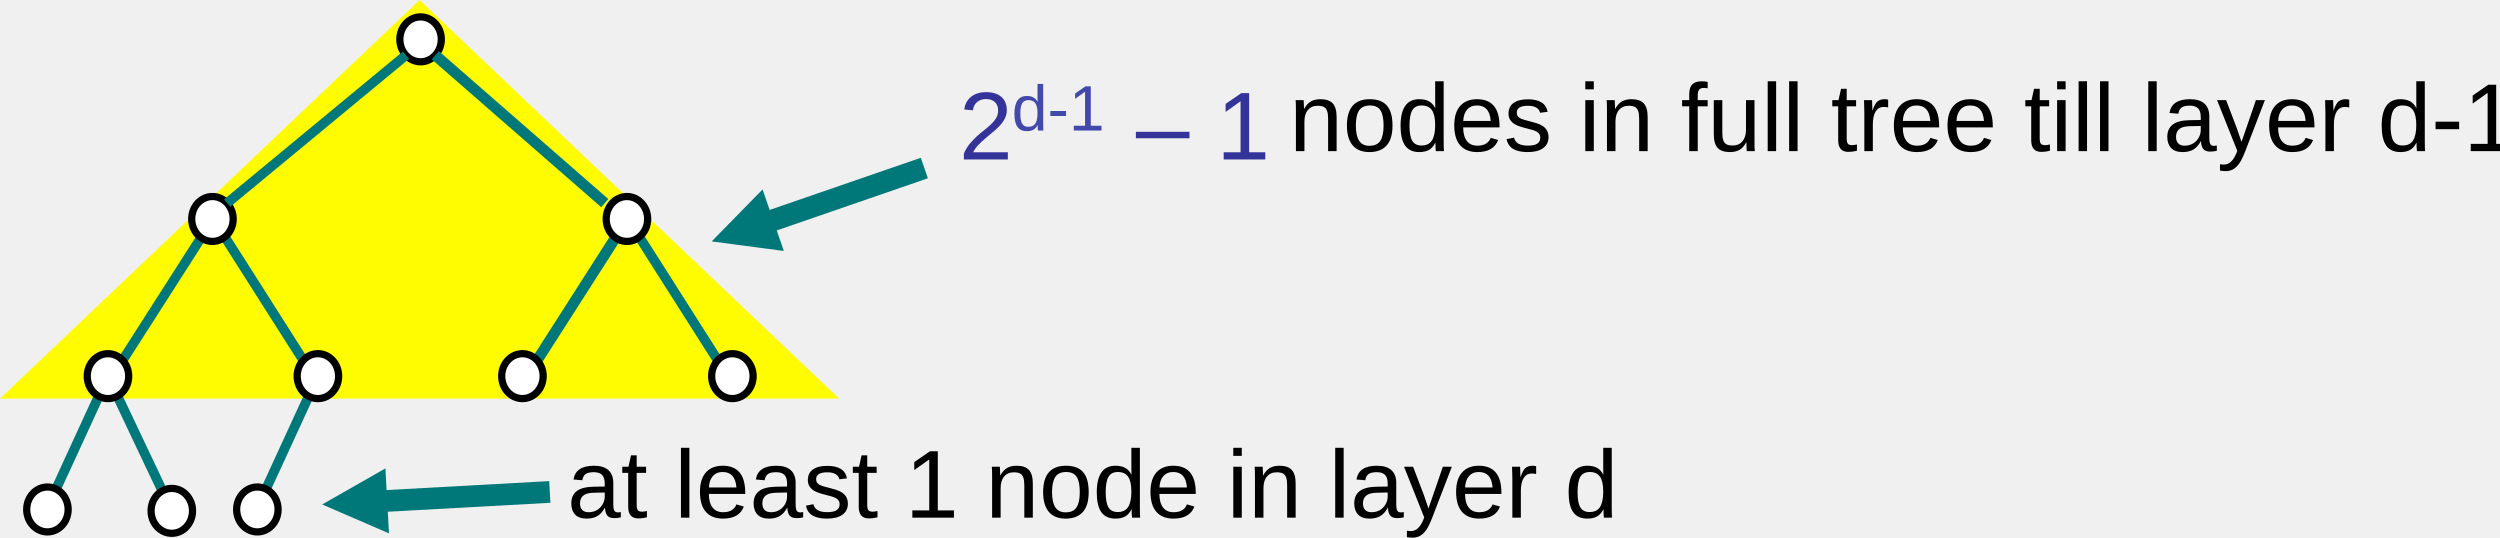
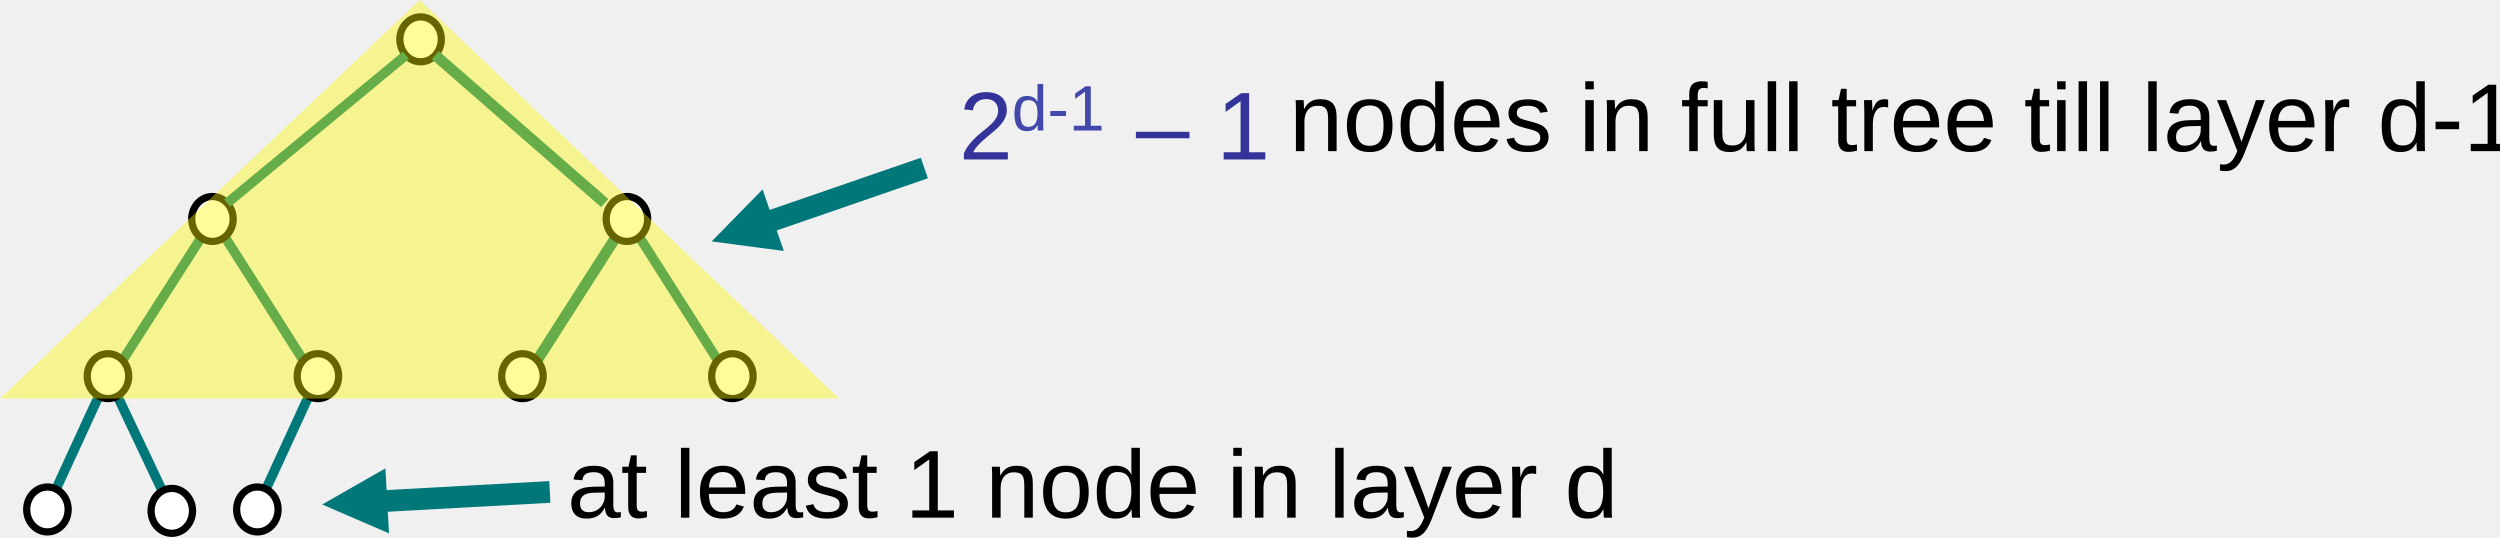
<svg xmlns="http://www.w3.org/2000/svg" width="647.949" height="139.423" id="svg4126" version="1.1">
  <defs id="defs4128">
    <clipPath clipPathUnits="userSpaceOnUse" id="clipPath482">
      <path d="m 0,2.324581e-5 720,0 0,540 L 0,540 0,2.324581e-5 z" id="path484" />
    </clipPath>
  </defs>
  <g id="layer1" transform="translate(104.1655,-217.0671)">
-     <path d="M -104.165,320.375 4.585,217.067 113.335,320.375 l -217.5,0 z" style="fill:#fffb00;fill-opacity:1;fill-rule:evenodd;stroke:none" id="path56" />
-     <text style="font-size:15px" id="text60" x="144.404" y="258.403">
-       <tspan id="tspan62" y="258.403" x="144.404" style="font-size:25px;font-variant:normal;font-weight:normal;writing-mode:lr-tb;fill:#333399;fill-opacity:1;fill-rule:nonzero;stroke:none;font-family:Arial;-inkscape-font-specification:Arial">2</tspan>
-     </text>
-     <text style="font-size:15px" id="text66" x="158.051" y="250.903">
-       <tspan id="tspan68" y="250.903" x="158.051 167.263 173.324" style="font-size:16.667px;font-variant:normal;font-weight:normal;writing-mode:lr-tb;fill:#4349aa;fill-opacity:1;fill-rule:nonzero;stroke:none;font-family:Arial;-inkscape-font-specification:Arial">d-1</tspan>
-     </text>
-     <text style="font-size:15px" id="text72" x="190.229" y="258.403">
-       <tspan id="tspan74" y="258.403" x="190.229 203.866 211.679 211.679 225.316" style="font-size:25px;font-variant:normal;font-weight:normal;writing-mode:lr-tb;fill:#333399;fill-opacity:1;fill-rule:nonzero;stroke:none;font-family:Arial;-inkscape-font-specification:Arial">– 1</tspan>
-     </text>
    <text style="font-size:15px" id="text78" x="233.149" y="258.403">
      <tspan id="tspan80" x="310.824 345.344" style="font-size:25px;font-variant:normal;font-weight:normal;writing-mode:lr-tb;fill:#000000;fill-opacity:1;fill-rule:nonzero;stroke:none;font-family:Tahoma;-inkscape-font-specification:Tahoma" />
    </text>
-     <path id="path98" style="fill:none;stroke:#007879;stroke-width:5.625;stroke-linecap:butt;stroke-linejoin:round;stroke-miterlimit:10;stroke-opacity:1;stroke-dasharray:none" d="M 135.404,260.615 85.598,277.804" />
-     <path d="m 93.48,266.158 -13.199,13.481 18.704,2.471 -5.505,-15.952 z" style="fill:#007879;fill-opacity:1;fill-rule:evenodd;stroke:none" id="path100" />
-     <g transform="matrix(1.25,0,0,-1.25,-239.1655,469.4645)" id="g478">
-       <g id="g480" clip-path="url(#clipPath482)">
-         <g id="g486" transform="matrix(7.874014e-5,0,0,7.874014e-5,117.5369,95.99418)">
-           <path d="M -0.029,0.008 163180.1,354750" style="fill:none;stroke:#007879;stroke-width:25400;stroke-linecap:butt;stroke-linejoin:round;stroke-miterlimit:10;stroke-opacity:1;stroke-dasharray:none" id="path488" />
-         </g>
-         <g id="g490" transform="matrix(-7.874014e-5,0,0,7.874014e-5,143.6237,95.99418)">
-           <path d="M 0.079,0.008 168122,354750" style="fill:none;stroke:#007879;stroke-width:25400;stroke-linecap:butt;stroke-linejoin:round;stroke-miterlimit:10;stroke-opacity:1;stroke-dasharray:none" id="path492" />
-         </g>
-         <path d="m 113.534,96.285 c 0,2.571 1.925,4.655 4.299,4.655 2.374,0 4.299,-2.084 4.299,-4.655 0,-2.571 -1.925,-4.656 -4.299,-4.656 -2.374,0 -4.299,2.084 -4.299,4.656 z" style="fill:#ffffff;fill-opacity:1;fill-rule:evenodd;stroke:none" id="path494" />
-         <g id="g496" transform="matrix(7.874014e-5,0,0,-7.874014e-5,113.5339,100.9406)">
-           <path d="M 0.009,59125.04 C 0.009,26471.21 24441.64,0.048 54592.04,0.048 84742.33,0.048 109184,26471.21 109184,59125.04 109184,91778.86 84742.33,118250 54592.04,118250 24441.64,118250 0.009,91778.86 0.009,59125.04 z" style="fill:none;stroke:#000000;stroke-width:19050;stroke-linecap:butt;stroke-linejoin:round;stroke-miterlimit:10;stroke-opacity:1;stroke-dasharray:none" id="path498" />
-         </g>
-         <path d="m 139.325,95.994 c 0,2.571 1.925,4.656 4.299,4.656 2.374,0 4.299,-2.084 4.299,-4.656 0,-2.571 -1.925,-4.656 -4.299,-4.656 -2.374,0 -4.299,2.084 -4.299,4.656 z" style="fill:#ffffff;fill-opacity:1;fill-rule:evenodd;stroke:none" id="path500" />
-         <g id="g502" transform="matrix(7.874014e-5,0,0,-7.874014e-5,139.3251,100.6497)">
-           <path d="M -0.035,59125.03 C -0.035,26471.21 24441.69,0.047 54591.99,0.047 84742.29,0.047 109184,26471.21 109184,59125.03 109184,91778.86 84742.29,118250 54591.99,118250 24441.69,118250 -0.035,91778.86 -0.035,59125.03 z" style="fill:none;stroke:#000000;stroke-width:19050;stroke-linecap:butt;stroke-linejoin:round;stroke-miterlimit:10;stroke-opacity:1;stroke-dasharray:none" id="path504" />
-         </g>
-         <g id="g506" transform="matrix(7.874014e-5,0,0,7.874014e-5,161.0675,95.99418)">
-           <path d="M 0.014,0.008 163180,354750" style="fill:none;stroke:#007879;stroke-width:25400;stroke-linecap:butt;stroke-linejoin:round;stroke-miterlimit:10;stroke-opacity:1;stroke-dasharray:none" id="path508" />
-         </g>
-         <path d="m 157.065,96.285 c 0,2.571 1.925,4.655 4.299,4.655 2.374,0 4.299,-2.084 4.299,-4.655 0,-2.571 -1.925,-4.656 -4.299,-4.656 -2.374,0 -4.299,2.084 -4.299,4.656 z" style="fill:#ffffff;fill-opacity:1;fill-rule:evenodd;stroke:none" id="path510" />
-         <g id="g512" transform="matrix(7.874014e-5,0,0,-7.874014e-5,157.0645,100.9406)">
-           <path d="M 0.024,59125.04 C 0.024,26471.21 24441.75,0.048 54592.05,0.048 84742.34,0.048 109184.1,26471.21 109184.1,59125.04 109184.1,91778.86 84742.34,118250 54592.05,118250 24441.75,118250 0.024,91778.86 0.024,59125.04 z" style="fill:none;stroke:#000000;stroke-width:19050;stroke-linecap:butt;stroke-linejoin:round;stroke-miterlimit:10;stroke-opacity:1;stroke-dasharray:none" id="path514" />
-         </g>
-         <g id="g516" transform="matrix(7.874014e-5,0,0,7.874014e-5,133.4253,127.2193)">
-           <path d="M -0.031,-0.066 238108.9,372066.9" style="fill:none;stroke:#007879;stroke-width:25400;stroke-linecap:butt;stroke-linejoin:round;stroke-miterlimit:10;stroke-opacity:1;stroke-dasharray:none" id="path518" />
-         </g>
-         <g id="g520" transform="matrix(-7.874014e-5,0,0,7.874014e-5,170.8768,127.2193)">
-           <path d="M -0.088,-0.066 236528.9,372066.9" style="fill:none;stroke:#007879;stroke-width:25400;stroke-linecap:butt;stroke-linejoin:round;stroke-miterlimit:10;stroke-opacity:1;stroke-dasharray:none" id="path522" />
-         </g>
-         <path d="m 126.087,123.927 c 0,2.571 1.925,4.655 4.299,4.655 2.374,0 4.299,-2.084 4.299,-4.655 0,-2.571 -1.925,-4.655 -4.299,-4.655 -2.374,0 -4.299,2.084 -4.299,4.655 z" style="fill:#ffffff;fill-opacity:1;fill-rule:evenodd;stroke:none" id="path524" />
-         <g id="g526" transform="matrix(7.874014e-5,0,0,-7.874014e-5,126.0872,128.5827)">
-           <path d="M 0.027,59125.02 C 0.027,26471.2 24441.66,0.038 54591.96,0.038 84742.45,0.038 109184,26471.2 109184,59125.02 109184,91778.85 84742.45,118250 54591.96,118250 24441.66,118250 0.027,91778.85 0.027,59125.02 z" style="fill:none;stroke:#000000;stroke-width:19050;stroke-linecap:butt;stroke-linejoin:round;stroke-miterlimit:10;stroke-opacity:1;stroke-dasharray:none" id="path528" />
-         </g>
-         <path d="m 169.618,123.927 c 0,2.571 1.925,4.655 4.298,4.655 2.374,0 4.299,-2.084 4.299,-4.655 0,-2.571 -1.925,-4.655 -4.299,-4.655 -2.374,0 -4.298,2.084 -4.298,4.655 z" style="fill:#ffffff;fill-opacity:1;fill-rule:evenodd;stroke:none" id="path530" />
-         <g id="g532" transform="matrix(7.874014e-5,0,0,-7.874014e-5,169.6179,128.5827)">
-           <path d="M -0.111,59125.02 C -0.111,26471.2 24441.62,0.038 54591.91,0.038 84742.21,0.038 109183.9,26471.2 109183.9,59125.02 109183.9,91778.85 84742.21,118250 54591.91,118250 24441.62,118250 -0.111,91778.85 -0.111,59125.02 z" style="fill:none;stroke:#000000;stroke-width:19050;stroke-linecap:butt;stroke-linejoin:round;stroke-miterlimit:10;stroke-opacity:1;stroke-dasharray:none" id="path534" />
-         </g>
-         <path d="m 147.751,156.516 c 0,2.571 1.925,4.655 4.299,4.655 2.374,0 4.299,-2.084 4.299,-4.655 0,-2.571 -1.925,-4.655 -4.299,-4.655 -2.374,0 -4.299,2.084 -4.299,4.655 z" style="fill:#ffffff;fill-opacity:1;fill-rule:evenodd;stroke:none" id="path536" />
-         <g id="g538" transform="matrix(7.874014e-5,0,0,-7.874014e-5,147.7511,161.1715)">
-           <path d="M -0.078,59125.18 C -0.078,26471.35 24441.65,0.092 54591.95,0.092 84742.24,0.092 109184,26471.35 109184,59125.18 109184,91779 84742.24,118250.1 54591.95,118250.1 24441.65,118250.1 -0.078,91779 -0.078,59125.18 z" style="fill:none;stroke:#000000;stroke-width:19050;stroke-linecap:butt;stroke-linejoin:round;stroke-miterlimit:10;stroke-opacity:1;stroke-dasharray:none" id="path540" />
-         </g>
-         <g id="g542" transform="matrix(7.874014e-5,0,0,7.874014e-5,219.3643,127.2193)">
-           <path d="M -0.166,-0.066 238108.8,372066.9" style="fill:none;stroke:#007879;stroke-width:28575;stroke-linecap:butt;stroke-linejoin:round;stroke-miterlimit:10;stroke-opacity:1;stroke-dasharray:none" id="path544" />
-         </g>
-         <g id="g546" transform="matrix(-7.874014e-5,0,0,7.874014e-5,256.8158,127.2193)">
-           <path d="M 0.14,-0.066 236529.2,372066.9" style="fill:none;stroke:#007879;stroke-width:25400;stroke-linecap:butt;stroke-linejoin:round;stroke-miterlimit:10;stroke-opacity:1;stroke-dasharray:none" id="path548" />
-         </g>
-         <path d="m 212.026,123.927 c 0,2.571 1.925,4.655 4.299,4.655 2.374,0 4.299,-2.084 4.299,-4.655 0,-2.571 -1.925,-4.655 -4.299,-4.655 -2.374,0 -4.299,2.084 -4.299,4.655 z" style="fill:#ffffff;fill-opacity:1;fill-rule:evenodd;stroke:none" id="path550" />
-         <g id="g552" transform="matrix(7.874014e-5,0,0,-7.874014e-5,212.0261,128.5827)">
-           <path d="M -0.073,59125.02 C -0.073,26471.2 24441.66,0.038 54591.95,0.038 84742.25,0.038 109184,26471.2 109184,59125.02 109184,91778.85 84742.25,118250 54591.95,118250 24441.66,118250 -0.073,91778.85 -0.073,59125.02 z" style="fill:none;stroke:#000000;stroke-width:19050;stroke-linecap:butt;stroke-linejoin:round;stroke-miterlimit:10;stroke-opacity:1;stroke-dasharray:none" id="path554" />
-         </g>
-         <path d="m 255.557,123.927 c 0,2.571 1.925,4.655 4.299,4.655 2.374,0 4.299,-2.084 4.299,-4.655 0,-2.571 -1.925,-4.655 -4.299,-4.655 -2.374,0 -4.299,2.084 -4.299,4.655 z" style="fill:#ffffff;fill-opacity:1;fill-rule:evenodd;stroke:none" id="path556" />
-         <g id="g558" transform="matrix(7.874014e-5,0,0,-7.874014e-5,255.5567,128.5827)">
-           <path d="M -0.002,59125.02 C -0.002,26471.2 24441.53,0.038 54592.02,0.038 84742.52,0.038 109184,26471.2 109184,59125.02 109184,91778.85 84742.52,118250 54592.02,118250 24441.53,118250 -0.002,91778.85 -0.002,59125.02 z" style="fill:none;stroke:#000000;stroke-width:19050;stroke-linecap:butt;stroke-linejoin:round;stroke-miterlimit:10;stroke-opacity:1;stroke-dasharray:none" id="path560" />
-         </g>
-         <path d="m 233.69,156.516 c 0,2.571 1.925,4.655 4.299,4.655 2.374,0 4.299,-2.084 4.299,-4.655 0,-2.571 -1.925,-4.655 -4.299,-4.655 -2.374,0 -4.299,2.084 -4.299,4.655 z" style="fill:#ffffff;fill-opacity:1;fill-rule:evenodd;stroke:none" id="path562" />
-         <g id="g564" transform="matrix(7.874014e-5,0,0,-7.874014e-5,233.69,161.1715)">
-           <path d="M 0.069,59125.18 C 0.069,26471.35 24441.8,0.092 54592.09,0.092 84742.39,0.092 109184.1,26471.35 109184.1,59125.18 109184.1,91779 84742.39,118250.1 54592.09,118250.1 24441.8,118250.1 0.069,91779 0.069,59125.18 z" style="fill:none;stroke:#000000;stroke-width:19050;stroke-linecap:butt;stroke-linejoin:round;stroke-miterlimit:10;stroke-opacity:1;stroke-dasharray:none" id="path566" />
-         </g>
-         <path d="m 190.907,193.76 c 0,2.571 1.925,4.655 4.299,4.655 2.374,0 4.299,-2.084 4.299,-4.655 0,-2.571 -1.925,-4.655 -4.299,-4.655 -2.374,0 -4.299,2.084 -4.299,4.655 z" style="fill:#ffffff;fill-opacity:1;fill-rule:evenodd;stroke:none" id="path568" />
-         <g id="g570" transform="matrix(7.874014e-5,0,0,-7.874014e-5,190.9075,198.4156)">
-           <path d="M -0.03,59125.22 C -0.03,26471.4 24441.7,0.14 54592,0.14 84742.29,0.14 109184,26471.4 109184,59125.22 109184,91779.05 84742.29,118250.1 54592,118250.1 24441.7,118250.1 -0.03,91779.05 -0.03,59125.22 z" style="fill:none;stroke:#000000;stroke-width:19050;stroke-linecap:butt;stroke-linejoin:round;stroke-miterlimit:10;stroke-opacity:1;stroke-dasharray:none" id="path572" />
-         </g>
-         <g id="g574" transform="matrix(7.874014e-5,0,0,7.874014e-5,155.0892,159.808)">
-           <path d="M -0.014,-0.061 470883.9,389384" style="fill:none;stroke:#007879;stroke-width:25400;stroke-linecap:butt;stroke-linejoin:round;stroke-miterlimit:10;stroke-opacity:1;stroke-dasharray:none" id="path576" />
-         </g>
-         <g id="g578" transform="matrix(-7.874014e-5,0,0,7.874014e-5,233.3945,159.808)">
-           <path d="M 0.053,-0.061 446390.1,389384" style="fill:none;stroke:#007879;stroke-width:28575;stroke-linecap:butt;stroke-linejoin:round;stroke-miterlimit:10;stroke-opacity:1;stroke-dasharray:none" id="path580" />
-         </g>
-         <g id="g582" transform="matrix(-7.874014e-5,0,0,-7.874014e-5,222,99.9163)">
-           <path d="M -0.046,0.071 542324.1,29804.94" style="fill:none;stroke:#007879;stroke-width:57150;stroke-linecap:butt;stroke-linejoin:round;stroke-miterlimit:10;stroke-opacity:1;stroke-dasharray:none" id="path584" />
-         </g>
-         <path d="m 187.913,104.803 -13.109,-7.481 13.85,-5.999 -0.741,13.48 z" style="fill:#007879;fill-opacity:1;fill-rule:evenodd;stroke:none" id="path586" />
-         <g id="g588" transform="translate(227.6301,111.156)" />
-       </g>
-     </g>
+     <path id="path488" style="fill:none;stroke:#007879;stroke-width:2.5;stroke-linecap:butt;stroke-linejoin:round;stroke-miterlimit:10;stroke-opacity:1;stroke-dasharray:none" d="m -92.244,349.472 16.061,-34.916" />
+     <path id="path492" style="fill:none;stroke:#007879;stroke-width:2.5;stroke-linecap:butt;stroke-linejoin:round;stroke-miterlimit:10;stroke-opacity:1;stroke-dasharray:none" d="M -59.636,349.472 -76.183,314.555" />
+     <path d="m -97.248,349.108 c 0,-3.214 2.406,-5.819 5.373,-5.819 2.967,0 5.373,2.605 5.373,5.819 0,3.214 -2.406,5.819 -5.373,5.819 -2.967,0 -5.373,-2.605 -5.373,-5.819 z" style="fill:#ffffff;fill-opacity:1;fill-rule:evenodd;stroke:none" id="path494" />
+     <path id="path498" style="fill:none;stroke:#000000;stroke-width:1.875;stroke-linecap:butt;stroke-linejoin:round;stroke-miterlimit:10;stroke-opacity:1;stroke-dasharray:none" d="m -97.248,349.108 c 0,-3.214 2.406,-5.819 5.373,-5.819 2.968,0 5.373,2.605 5.373,5.819 0,3.214 -2.406,5.819 -5.373,5.819 -2.968,0 -5.373,-2.605 -5.373,-5.819 z" />
+     <path d="m -65.009,349.472 c 0,-3.214 2.406,-5.819 5.373,-5.819 2.967,0 5.373,2.605 5.373,5.819 0,3.214 -2.406,5.819 -5.373,5.819 -2.968,0 -5.373,-2.605 -5.373,-5.819 z" style="fill:#ffffff;fill-opacity:1;fill-rule:evenodd;stroke:none" id="path500" />
+     <path id="path504" style="fill:none;stroke:#000000;stroke-width:1.875;stroke-linecap:butt;stroke-linejoin:round;stroke-miterlimit:10;stroke-opacity:1;stroke-dasharray:none" d="m -65.009,349.472 c 0,-3.214 2.406,-5.819 5.373,-5.819 2.968,0 5.373,2.605 5.373,5.819 0,3.214 -2.406,5.819 -5.373,5.819 -2.968,0 -5.373,-2.605 -5.373,-5.819 z" />
+     <path id="path508" style="fill:none;stroke:#007879;stroke-width:2.5;stroke-linecap:butt;stroke-linejoin:round;stroke-miterlimit:10;stroke-opacity:1;stroke-dasharray:none" d="m -37.831,349.472 16.061,-34.916" />
+     <path d="m -42.835,349.108 c 0,-3.214 2.406,-5.819 5.373,-5.819 2.968,0 5.373,2.605 5.373,5.819 0,3.214 -2.406,5.819 -5.373,5.819 -2.967,0 -5.373,-2.605 -5.373,-5.819 z" style="fill:#ffffff;fill-opacity:1;fill-rule:evenodd;stroke:none" id="path510" />
+     <path id="path514" style="fill:none;stroke:#000000;stroke-width:1.875;stroke-linecap:butt;stroke-linejoin:round;stroke-miterlimit:10;stroke-opacity:1;stroke-dasharray:none" d="m -42.835,349.108 c 0,-3.214 2.406,-5.819 5.373,-5.819 2.968,0 5.373,2.605 5.373,5.819 0,3.214 -2.406,5.819 -5.373,5.819 -2.968,0 -5.373,-2.605 -5.373,-5.819 z" />
+     <path id="path518" style="fill:none;stroke:#007879;stroke-width:2.5;stroke-linecap:butt;stroke-linejoin:round;stroke-miterlimit:10;stroke-opacity:1;stroke-dasharray:none" d="m -72.384,310.44 23.436,-36.621" />
+     <path id="path522" style="fill:none;stroke:#007879;stroke-width:2.5;stroke-linecap:butt;stroke-linejoin:round;stroke-miterlimit:10;stroke-opacity:1;stroke-dasharray:none" d="M -25.569,310.44 -48.85,273.82" />
+     <path d="m -81.556,314.556 c 0,-3.214 2.406,-5.819 5.373,-5.819 2.968,0 5.373,2.605 5.373,5.819 0,3.214 -2.406,5.819 -5.373,5.819 -2.967,0 -5.373,-2.606 -5.373,-5.819 z" style="fill:#ffffff;fill-opacity:1;fill-rule:evenodd;stroke:none" id="path524" />
+     <path id="path528" style="fill:none;stroke:#000000;stroke-width:1.875;stroke-linecap:butt;stroke-linejoin:round;stroke-miterlimit:10;stroke-opacity:1;stroke-dasharray:none" d="m -81.556,314.556 c 0,-3.214 2.406,-5.819 5.373,-5.819 2.968,0 5.373,2.605 5.373,5.819 0,3.214 -2.406,5.819 -5.373,5.819 -2.968,0 -5.373,-2.605 -5.373,-5.819 z" />
+     <path d="m -27.143,314.556 c 0,-3.214 2.406,-5.819 5.373,-5.819 2.968,0 5.373,2.605 5.373,5.819 0,3.214 -2.406,5.819 -5.373,5.819 -2.967,0 -5.373,-2.606 -5.373,-5.819 z" style="fill:#ffffff;fill-opacity:1;fill-rule:evenodd;stroke:none" id="path530" />
+     <path id="path534" style="fill:none;stroke:#000000;stroke-width:1.875;stroke-linecap:butt;stroke-linejoin:round;stroke-miterlimit:10;stroke-opacity:1;stroke-dasharray:none" d="m -27.143,314.556 c 0,-3.214 2.406,-5.819 5.373,-5.819 2.968,0 5.373,2.605 5.373,5.819 0,3.214 -2.406,5.819 -5.373,5.819 -2.968,0 -5.373,-2.605 -5.373,-5.819 z" />
+     <path d="m -54.477,273.82 c 0,-3.214 2.406,-5.819 5.373,-5.819 2.967,0 5.373,2.605 5.373,5.819 0,3.214 -2.406,5.819 -5.373,5.819 -2.968,0 -5.373,-2.605 -5.373,-5.819 z" style="fill:#ffffff;fill-opacity:1;fill-rule:evenodd;stroke:none" id="path536" />
+     <path id="path540" style="fill:none;stroke:#000000;stroke-width:1.875;stroke-linecap:butt;stroke-linejoin:round;stroke-miterlimit:10;stroke-opacity:1;stroke-dasharray:none" d="m -54.477,273.82 c 0,-3.214 2.406,-5.819 5.373,-5.819 2.968,0 5.373,2.605 5.373,5.819 0,3.214 -2.406,5.819 -5.373,5.819 -2.968,0 -5.373,-2.605 -5.373,-5.819 z" />
+     <path id="path544" style="fill:none;stroke:#007879;stroke-width:2.812;stroke-linecap:butt;stroke-linejoin:round;stroke-miterlimit:10;stroke-opacity:1;stroke-dasharray:none" d="M 35.04,310.44 58.476,273.82" />
+     <path id="path548" style="fill:none;stroke:#007879;stroke-width:2.5;stroke-linecap:butt;stroke-linejoin:round;stroke-miterlimit:10;stroke-opacity:1;stroke-dasharray:none" d="M 81.854,310.44 58.574,273.82" />
+     <path d="m 25.867,314.556 c 0,-3.214 2.406,-5.819 5.373,-5.819 2.967,0 5.373,2.605 5.373,5.819 0,3.214 -2.406,5.819 -5.373,5.819 -2.967,0 -5.373,-2.606 -5.373,-5.819 z" style="fill:#ffffff;fill-opacity:1;fill-rule:evenodd;stroke:none" id="path550" />
+     <path id="path554" style="fill:none;stroke:#000000;stroke-width:1.875;stroke-linecap:butt;stroke-linejoin:round;stroke-miterlimit:10;stroke-opacity:1;stroke-dasharray:none" d="m 25.867,314.556 c 0,-3.214 2.406,-5.819 5.373,-5.819 2.968,0 5.373,2.605 5.373,5.819 0,3.214 -2.406,5.819 -5.373,5.819 -2.968,0 -5.373,-2.605 -5.373,-5.819 z" />
+     <path d="m 80.28,314.556 c 0,-3.214 2.406,-5.819 5.373,-5.819 2.968,0 5.373,2.605 5.373,5.819 0,3.214 -2.406,5.819 -5.373,5.819 -2.967,0 -5.373,-2.606 -5.373,-5.819 z" style="fill:#ffffff;fill-opacity:1;fill-rule:evenodd;stroke:none" id="path556" />
+     <path id="path560" style="fill:none;stroke:#000000;stroke-width:1.875;stroke-linecap:butt;stroke-linejoin:round;stroke-miterlimit:10;stroke-opacity:1;stroke-dasharray:none" d="m 80.28,314.556 c 0,-3.214 2.406,-5.819 5.373,-5.819 2.968,0 5.373,2.605 5.373,5.819 0,3.214 -2.406,5.819 -5.373,5.819 -2.968,0 -5.373,-2.605 -5.373,-5.819 z" />
+     <path d="m 52.947,273.82 c 0,-3.214 2.406,-5.819 5.373,-5.819 2.968,0 5.373,2.605 5.373,5.819 0,3.214 -2.406,5.819 -5.373,5.819 -2.967,0 -5.373,-2.605 -5.373,-5.819 z" style="fill:#ffffff;fill-opacity:1;fill-rule:evenodd;stroke:none" id="path562" />
+     <path id="path566" style="fill:none;stroke:#000000;stroke-width:1.875;stroke-linecap:butt;stroke-linejoin:round;stroke-miterlimit:10;stroke-opacity:1;stroke-dasharray:none" d="m 52.947,273.82 c 0,-3.214 2.406,-5.819 5.373,-5.819 2.968,0 5.373,2.605 5.373,5.819 0,3.214 -2.406,5.819 -5.373,5.819 -2.968,0 -5.373,-2.605 -5.373,-5.819 z" />
+     <path d="m -0.531,227.264 c 0,-3.214 2.406,-5.819 5.373,-5.819 2.968,0 5.373,2.606 5.373,5.819 0,3.214 -2.406,5.819 -5.373,5.819 -2.967,0 -5.373,-2.605 -5.373,-5.819 z" style="fill:#ffffff;fill-opacity:1;fill-rule:evenodd;stroke:none" id="path568" />
+     <path id="path572" style="fill:none;stroke:#000000;stroke-width:1.875;stroke-linecap:butt;stroke-linejoin:round;stroke-miterlimit:10;stroke-opacity:1;stroke-dasharray:none" d="m -0.531,227.264 c 0,-3.214 2.406,-5.819 5.373,-5.819 2.968,0 5.373,2.605 5.373,5.819 0,3.214 -2.406,5.819 -5.373,5.819 -2.968,0 -5.373,-2.605 -5.373,-5.819 z" />
+     <path id="path576" style="fill:none;stroke:#007879;stroke-width:2.5;stroke-linecap:butt;stroke-linejoin:round;stroke-miterlimit:10;stroke-opacity:1;stroke-dasharray:none" d="M -45.304,269.705 1.043,231.379" />
+     <path id="path580" style="fill:none;stroke:#007879;stroke-width:2.812;stroke-linecap:butt;stroke-linejoin:round;stroke-miterlimit:10;stroke-opacity:1;stroke-dasharray:none" d="M 52.578,269.705 8.642,231.379" />
    <text style="font-size:15px" id="text72-4" x="270.229" y="258.403">
      <tspan id="tspan74-7" x="283.866 291.679 305.316" style="font-size:25px;font-variant:normal;font-weight:normal;writing-mode:lr-tb;fill:#333399;fill-opacity:1;fill-rule:nonzero;stroke:none;font-family:Arial;-inkscape-font-specification:Arial" />
    </text>
-     <text xml:space="preserve" style="font-size:25px;font-style:normal;font-variant:normal;font-weight:normal;font-stretch:normal;text-align:start;line-height:125%;letter-spacing:0px;word-spacing:0px;text-anchor:start;fill:#000000;fill-opacity:1;stroke:none;font-family:Arial;-inkscape-font-specification:Sans" x="229.977" y="256.229" id="text3076">
+   </g>
+   <g id="layer2" style="display:inline">
+     <text transform="translate(104.1655,-217.0671)" style="font-size:15px" id="text60" x="144.404" y="258.403">
+       <tspan id="tspan62" y="258.403" x="144.404" style="font-size:25px;font-variant:normal;font-weight:normal;writing-mode:lr-tb;fill:#333399;fill-opacity:1;fill-rule:nonzero;stroke:none;font-family:Arial;-inkscape-font-specification:Arial">2</tspan>
+     </text>
+     <text transform="translate(104.1655,-217.0671)" style="font-size:15px" id="text66" x="158.051" y="250.903">
+       <tspan id="tspan68" y="250.903" x="158.051 167.263 173.324" style="font-size:16.667px;font-variant:normal;font-weight:normal;writing-mode:lr-tb;fill:#4349aa;fill-opacity:1;fill-rule:nonzero;stroke:none;font-family:Arial;-inkscape-font-specification:Arial">d-1</tspan>
+     </text>
+     <text transform="translate(104.1655,-217.0671)" style="font-size:15px" id="text72" x="190.229" y="258.403">
+       <tspan id="tspan74" y="258.403" x="190.229 203.866 211.679 211.679 225.316" style="font-size:25px;font-variant:normal;font-weight:normal;writing-mode:lr-tb;fill:#333399;fill-opacity:1;fill-rule:nonzero;stroke:none;font-family:Arial;-inkscape-font-specification:Arial">– 1</tspan>
+     </text>
+     <path transform="translate(104.1655,-217.0671)" id="path98" style="fill:none;stroke:#007879;stroke-width:5.625;stroke-linecap:butt;stroke-linejoin:round;stroke-miterlimit:10;stroke-opacity:1;stroke-dasharray:none" d="M 135.404,260.615 85.598,277.804" />
+     <path transform="translate(104.1655,-217.0671)" d="m 93.48,266.158 -13.199,13.481 18.704,2.471 -5.505,-15.952 z" style="fill:#007879;fill-opacity:1;fill-rule:evenodd;stroke:none" id="path100" />
+     <text transform="translate(104.1655,-217.0671)" xml:space="preserve" style="font-size:25px;font-style:normal;font-variant:normal;font-weight:normal;font-stretch:normal;text-align:start;line-height:125%;letter-spacing:0px;word-spacing:0px;text-anchor:start;fill:#000000;fill-opacity:1;stroke:none;font-family:Arial;-inkscape-font-specification:Sans" x="229.977" y="256.229" id="text3076">
      <tspan id="tspan3078" x="229.977" y="256.229">nodes in full tree till layer d-1</tspan>
    </text>
-     <text xml:space="preserve" style="font-size:25px;font-style:normal;font-variant:normal;font-weight:normal;font-stretch:normal;text-align:start;line-height:125%;letter-spacing:0px;word-spacing:0px;text-anchor:start;fill:#000000;fill-opacity:1;stroke:none;font-family:Arial;-inkscape-font-specification:Sans" x="42.835" y="351.229" id="text3076-1">
+     <text transform="translate(104.1655,-217.0671)" xml:space="preserve" style="font-size:25px;font-style:normal;font-variant:normal;font-weight:normal;font-stretch:normal;text-align:start;line-height:125%;letter-spacing:0px;word-spacing:0px;text-anchor:start;fill:#000000;fill-opacity:1;stroke:none;font-family:Arial;-inkscape-font-specification:Sans" x="42.835" y="351.229" id="text3076-1">
      <tspan id="tspan3078-8" x="42.835" y="351.229">at least 1 node in layer d</tspan>
    </text>
+     <path transform="translate(104.1655,-217.0671)" d="M -104.165,320.375 4.585,217.067 113.335,320.375 l -217.5,0 z" style="opacity:0.4;fill:#fffb00;fill-opacity:1;fill-rule:evenodd;stroke:none" id="path56" />
+     <path transform="translate(104.1655,-217.0671)" id="path584" style="fill:none;stroke:#007879;stroke-width:5.625;stroke-linecap:butt;stroke-linejoin:round;stroke-miterlimit:10;stroke-opacity:1;stroke-dasharray:none" d="m 38.335,344.569 -53.378,2.934" />
+     <path transform="translate(104.1655,-217.0671)" d="m -4.274,338.461 -16.387,9.351 17.312,7.499 -0.926,-16.85 z" style="fill:#007879;fill-opacity:1;fill-rule:evenodd;stroke:none" id="path586" />
  </g>
</svg>
